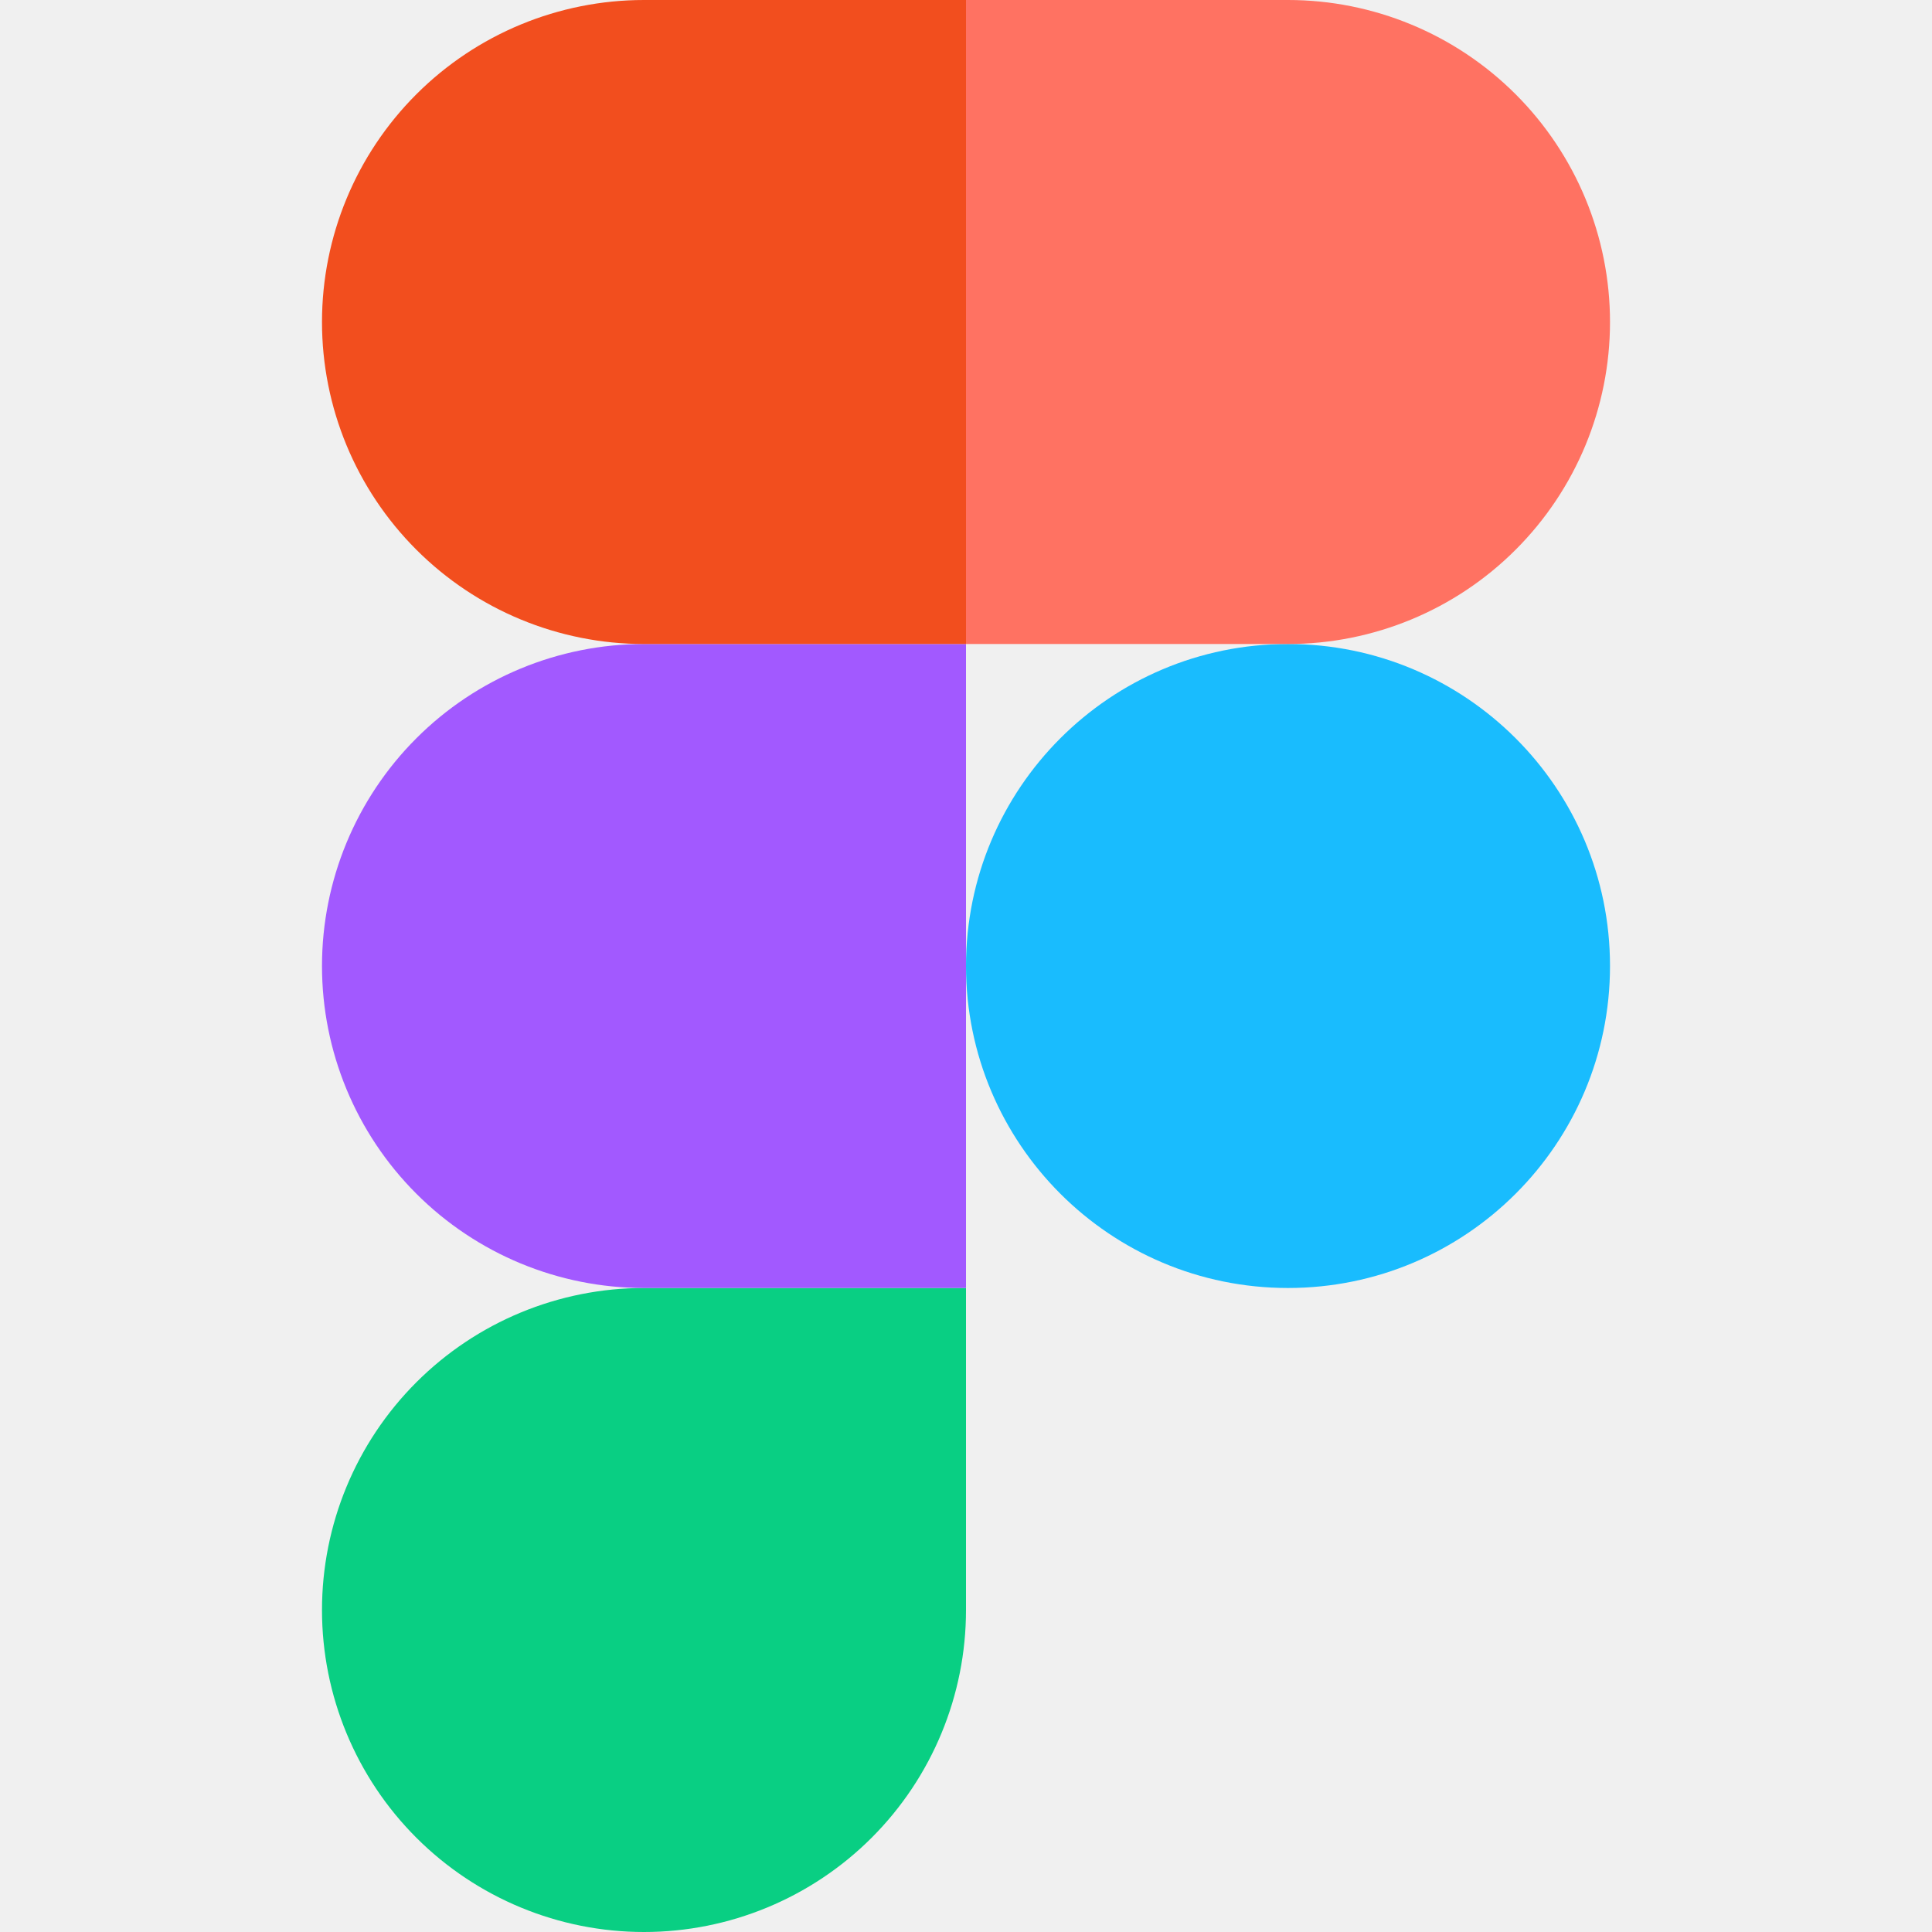
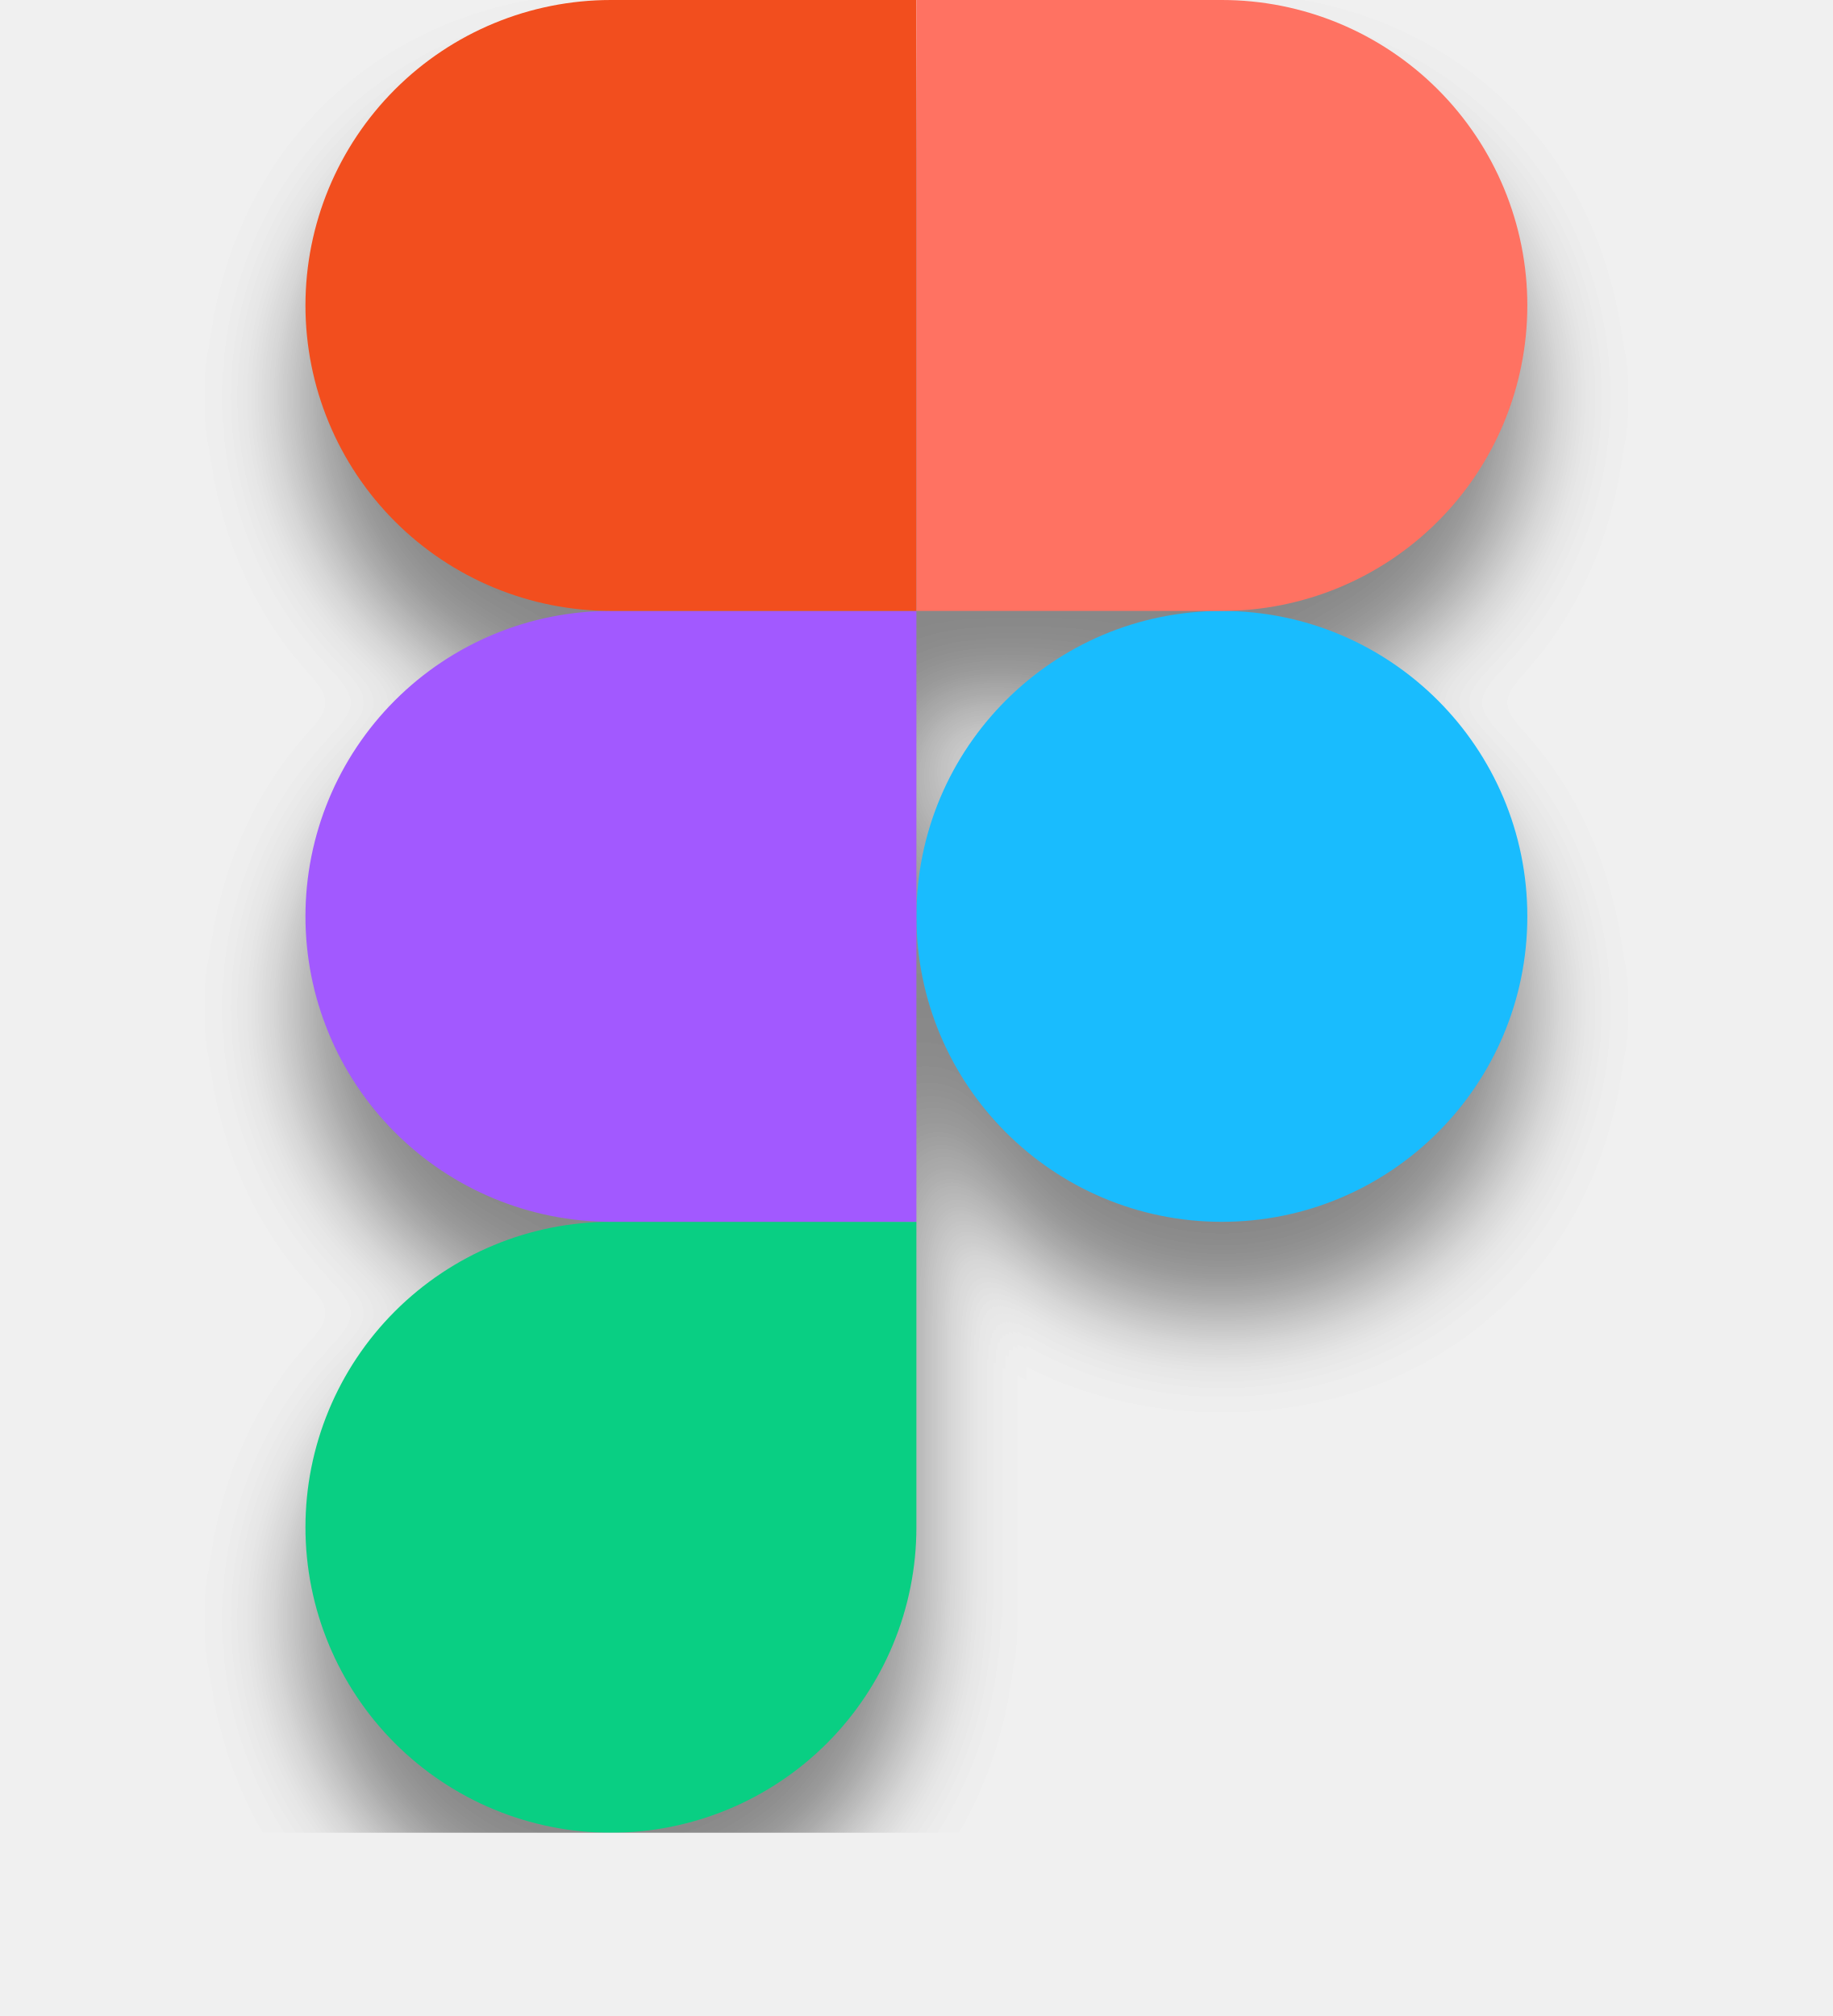
- <svg xmlns="http://www.w3.org/2000/svg" width="80" height="80" viewBox="0 0 80 80" fill="none">
-   <g clip-path="url(#clip0)">
+ <svg xmlns="http://www.w3.org/2000/svg" width="80" height="88" viewBox="0 0 80 88" fill="none">
+   <g clip-path="url(#clip0)" filter="url(#filter0_dd)">
    <path d="M53.333 53.333C60.697 53.333 66.667 47.364 66.667 40C66.667 32.636 60.697 26.667 53.333 26.667C45.969 26.667 40 32.636 40 40C40 47.364 45.969 53.333 53.333 53.333Z" fill="#19BCFE" />
-     <path fill-rule="evenodd" clip-rule="evenodd" d="M26.667 80C30.203 80 33.594 78.595 36.095 76.095C38.595 73.594 40 70.203 40 66.667V53.333H26.667C23.131 53.333 19.739 54.738 17.239 57.239C14.738 59.739 13.333 63.13 13.333 66.667C13.333 70.203 14.738 73.594 17.239 76.095C19.739 78.595 23.131 80 26.667 80V80Z" fill="#09CF83" />
-     <path fill-rule="evenodd" clip-rule="evenodd" d="M26.667 53.333H40V26.667H26.667C23.131 26.667 19.739 28.071 17.239 30.572C14.738 33.072 13.333 36.464 13.333 40C13.333 43.536 14.738 46.928 17.239 49.428C19.739 51.928 23.131 53.333 26.667 53.333V53.333Z" fill="#A259FF" />
-     <path fill-rule="evenodd" clip-rule="evenodd" d="M26.667 26.667H40V0H26.667C23.131 0 19.739 1.405 17.239 3.905C14.738 6.406 13.333 9.797 13.333 13.333C13.333 16.87 14.738 20.261 17.239 22.761C19.739 25.262 23.131 26.667 26.667 26.667V26.667Z" fill="#F24E1E" />
+     <path fill-rule="evenodd" clip-rule="evenodd" d="M26.667 80C30.203 80 33.594 78.595 36.095 76.095C38.595 73.594 40 70.203 40 66.667V53.333H26.667C23.13 53.333 19.739 54.738 17.239 57.239C14.738 59.739 13.333 63.13 13.333 66.667C13.333 70.203 14.738 73.594 17.239 76.095C19.739 78.595 23.13 80 26.667 80Z" fill="#09CF83" />
+     <path fill-rule="evenodd" clip-rule="evenodd" d="M26.667 53.333H40V26.667H26.667C23.13 26.667 19.739 28.071 17.239 30.572C14.738 33.072 13.333 36.464 13.333 40C13.333 43.536 14.738 46.928 17.239 49.428C19.739 51.928 23.13 53.333 26.667 53.333Z" fill="#A259FF" />
+     <path fill-rule="evenodd" clip-rule="evenodd" d="M26.667 26.667H40V0H26.667C23.13 0 19.739 1.405 17.239 3.905C14.738 6.406 13.333 9.797 13.333 13.333C13.333 16.87 14.738 20.261 17.239 22.761C19.739 25.262 23.13 26.667 26.667 26.667Z" fill="#F24E1E" />
    <path fill-rule="evenodd" clip-rule="evenodd" d="M53.333 26.667H40V0H53.333C56.87 0 60.261 1.405 62.761 3.905C65.262 6.406 66.667 9.797 66.667 13.333C66.667 16.87 65.262 20.261 62.761 22.761C60.261 25.262 56.87 26.667 53.333 26.667Z" fill="#FF7262" />
  </g>
  <defs>
+     <filter id="filter0_dd" x="-4" y="0" width="88" height="88" filterUnits="userSpaceOnUse" color-interpolation-filters="sRGB">
+       <feFlood flood-opacity="0" result="BackgroundImageFix" />
+       <feColorMatrix in="SourceAlpha" type="matrix" values="0 0 0 0 0 0 0 0 0 0 0 0 0 0 0 0 0 0 127 0" />
+       <feOffset dy="4" />
+       <feGaussianBlur stdDeviation="2" />
+       <feColorMatrix type="matrix" values="0 0 0 0 0 0 0 0 0 0 0 0 0 0 0 0 0 0 0.25 0" />
+       <feBlend mode="normal" in2="BackgroundImageFix" result="effect1_dropShadow" />
+       <feColorMatrix in="SourceAlpha" type="matrix" values="0 0 0 0 0 0 0 0 0 0 0 0 0 0 0 0 0 0 127 0" />
+       <feOffset dy="4" />
+       <feGaussianBlur stdDeviation="2" />
+       <feColorMatrix type="matrix" values="0 0 0 0 0 0 0 0 0 0 0 0 0 0 0 0 0 0 0.25 0" />
+       <feBlend mode="normal" in2="effect1_dropShadow" result="effect2_dropShadow" />
+       <feBlend mode="normal" in="SourceGraphic" in2="effect2_dropShadow" result="shape" />
+     </filter>
    <clipPath id="clip0">
      <rect width="80" height="80" fill="white" />
    </clipPath>
  </defs>
</svg>
